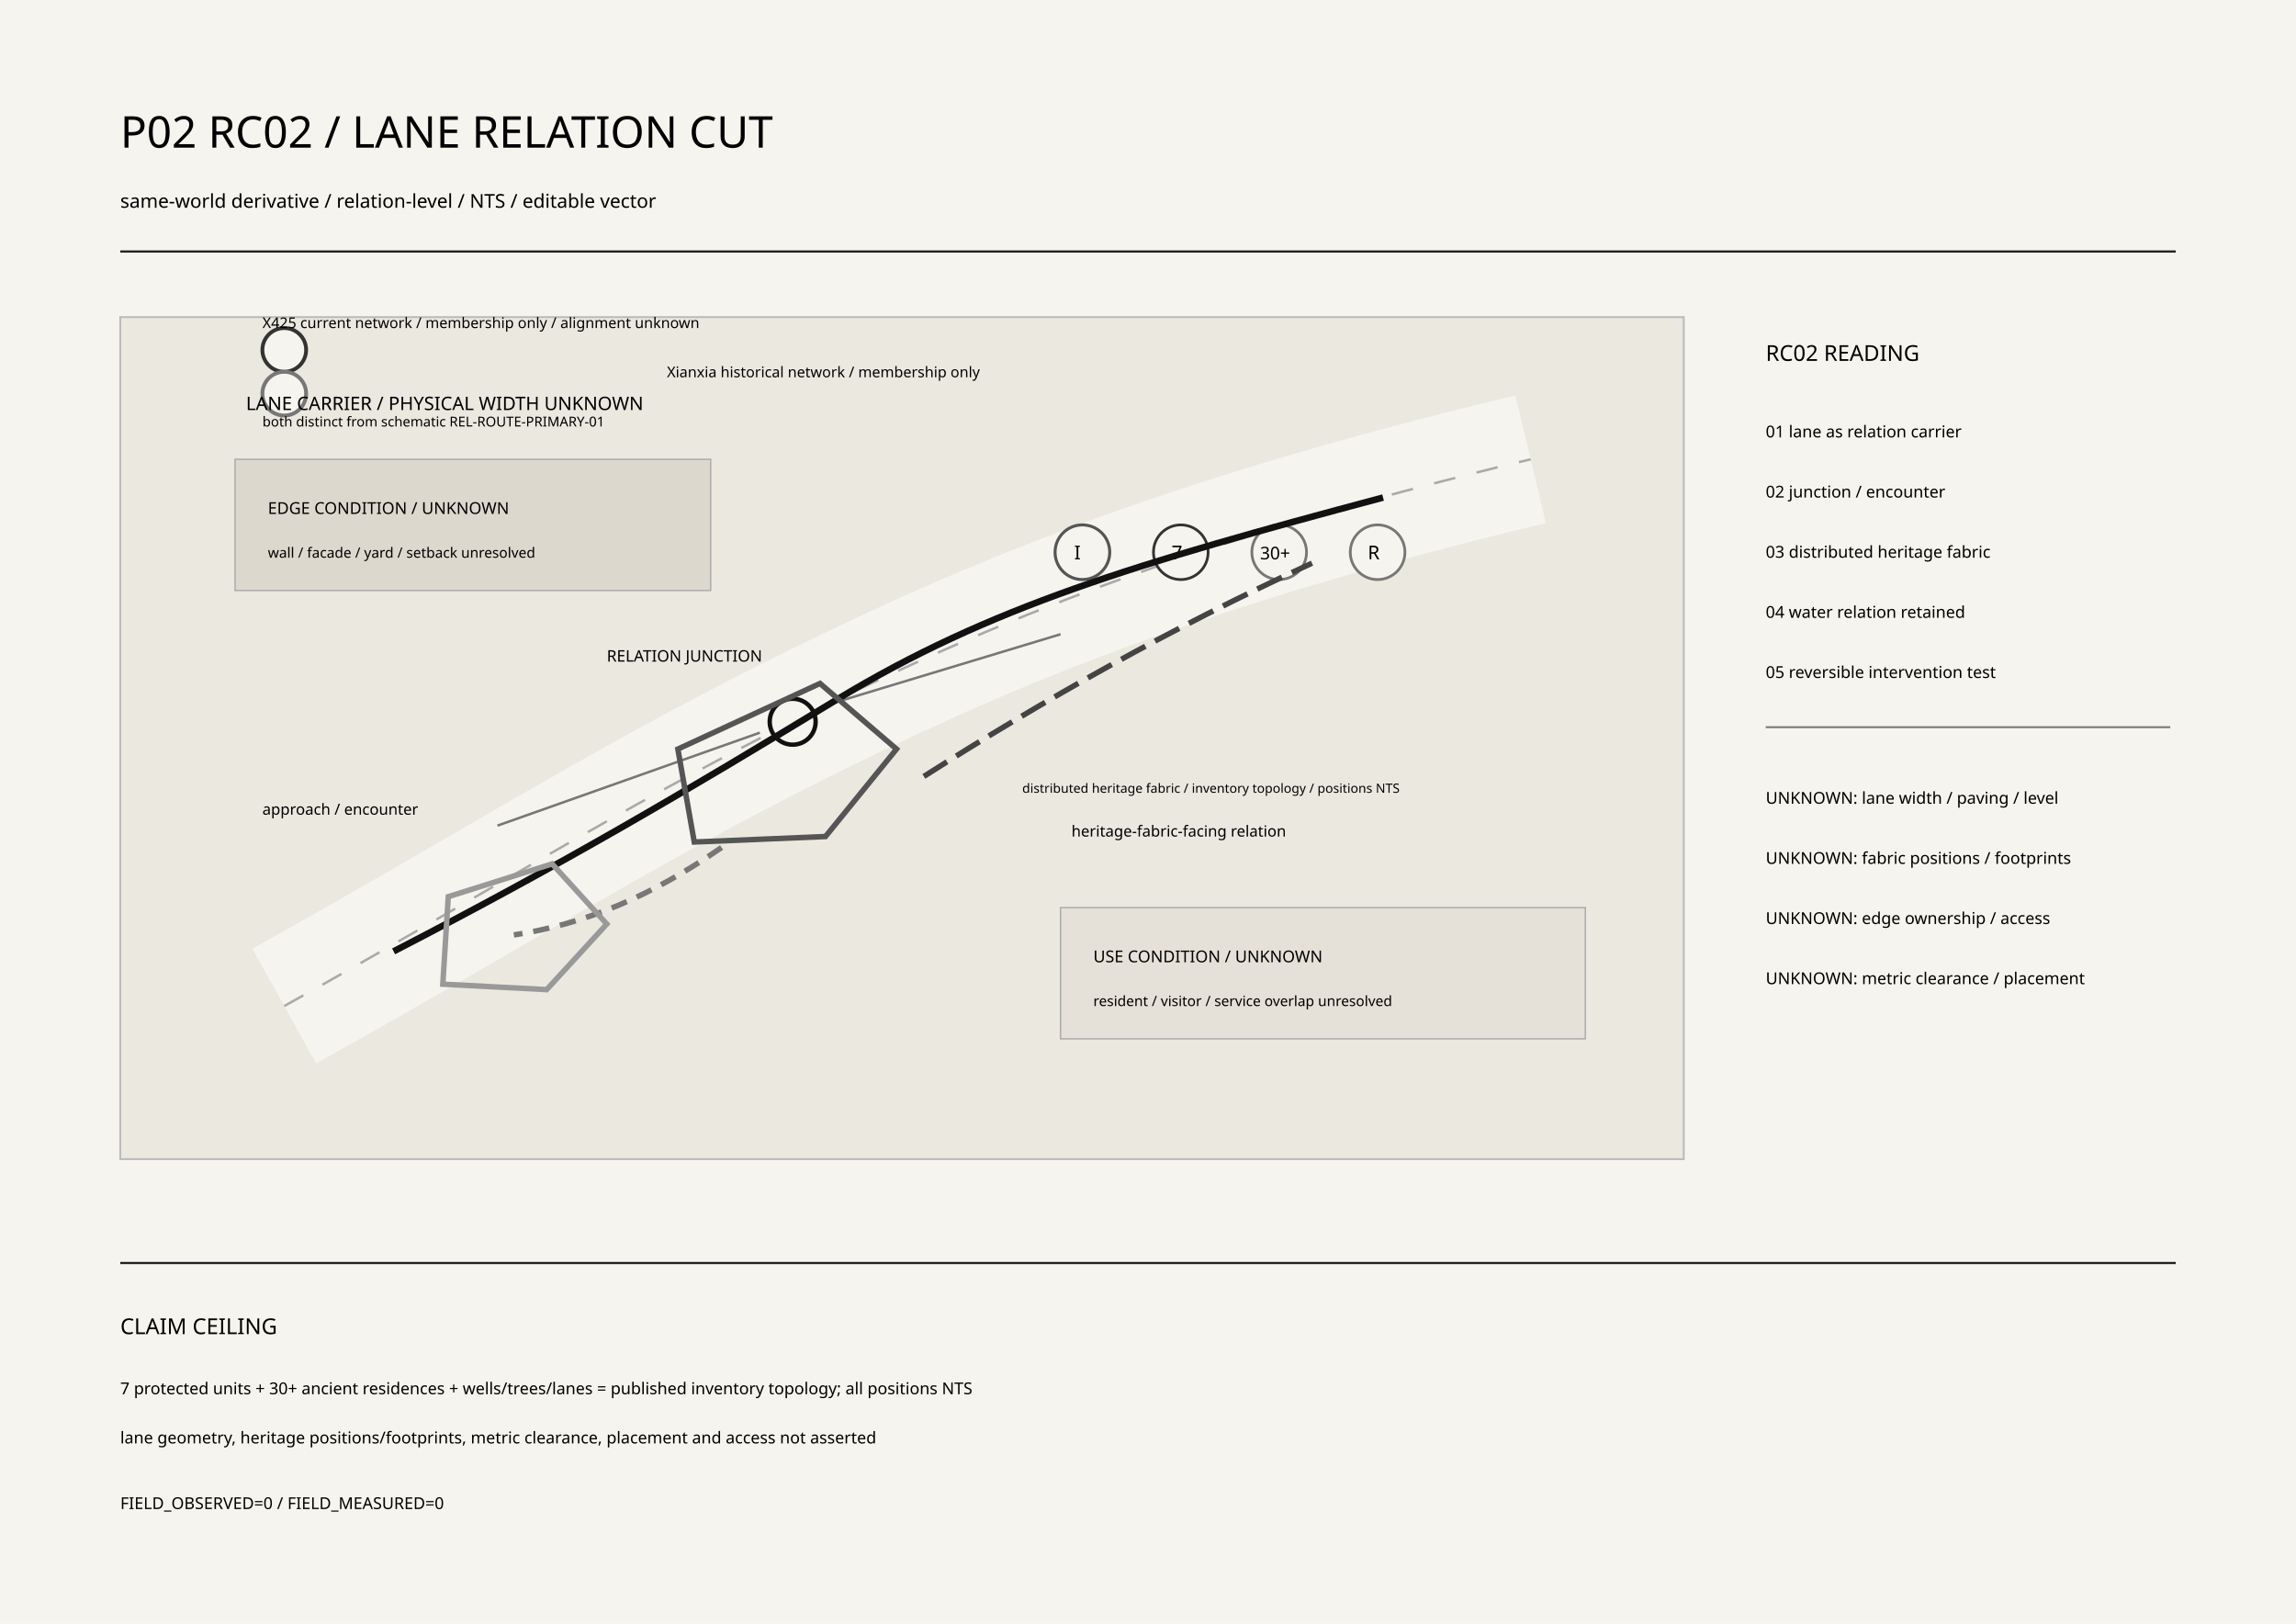
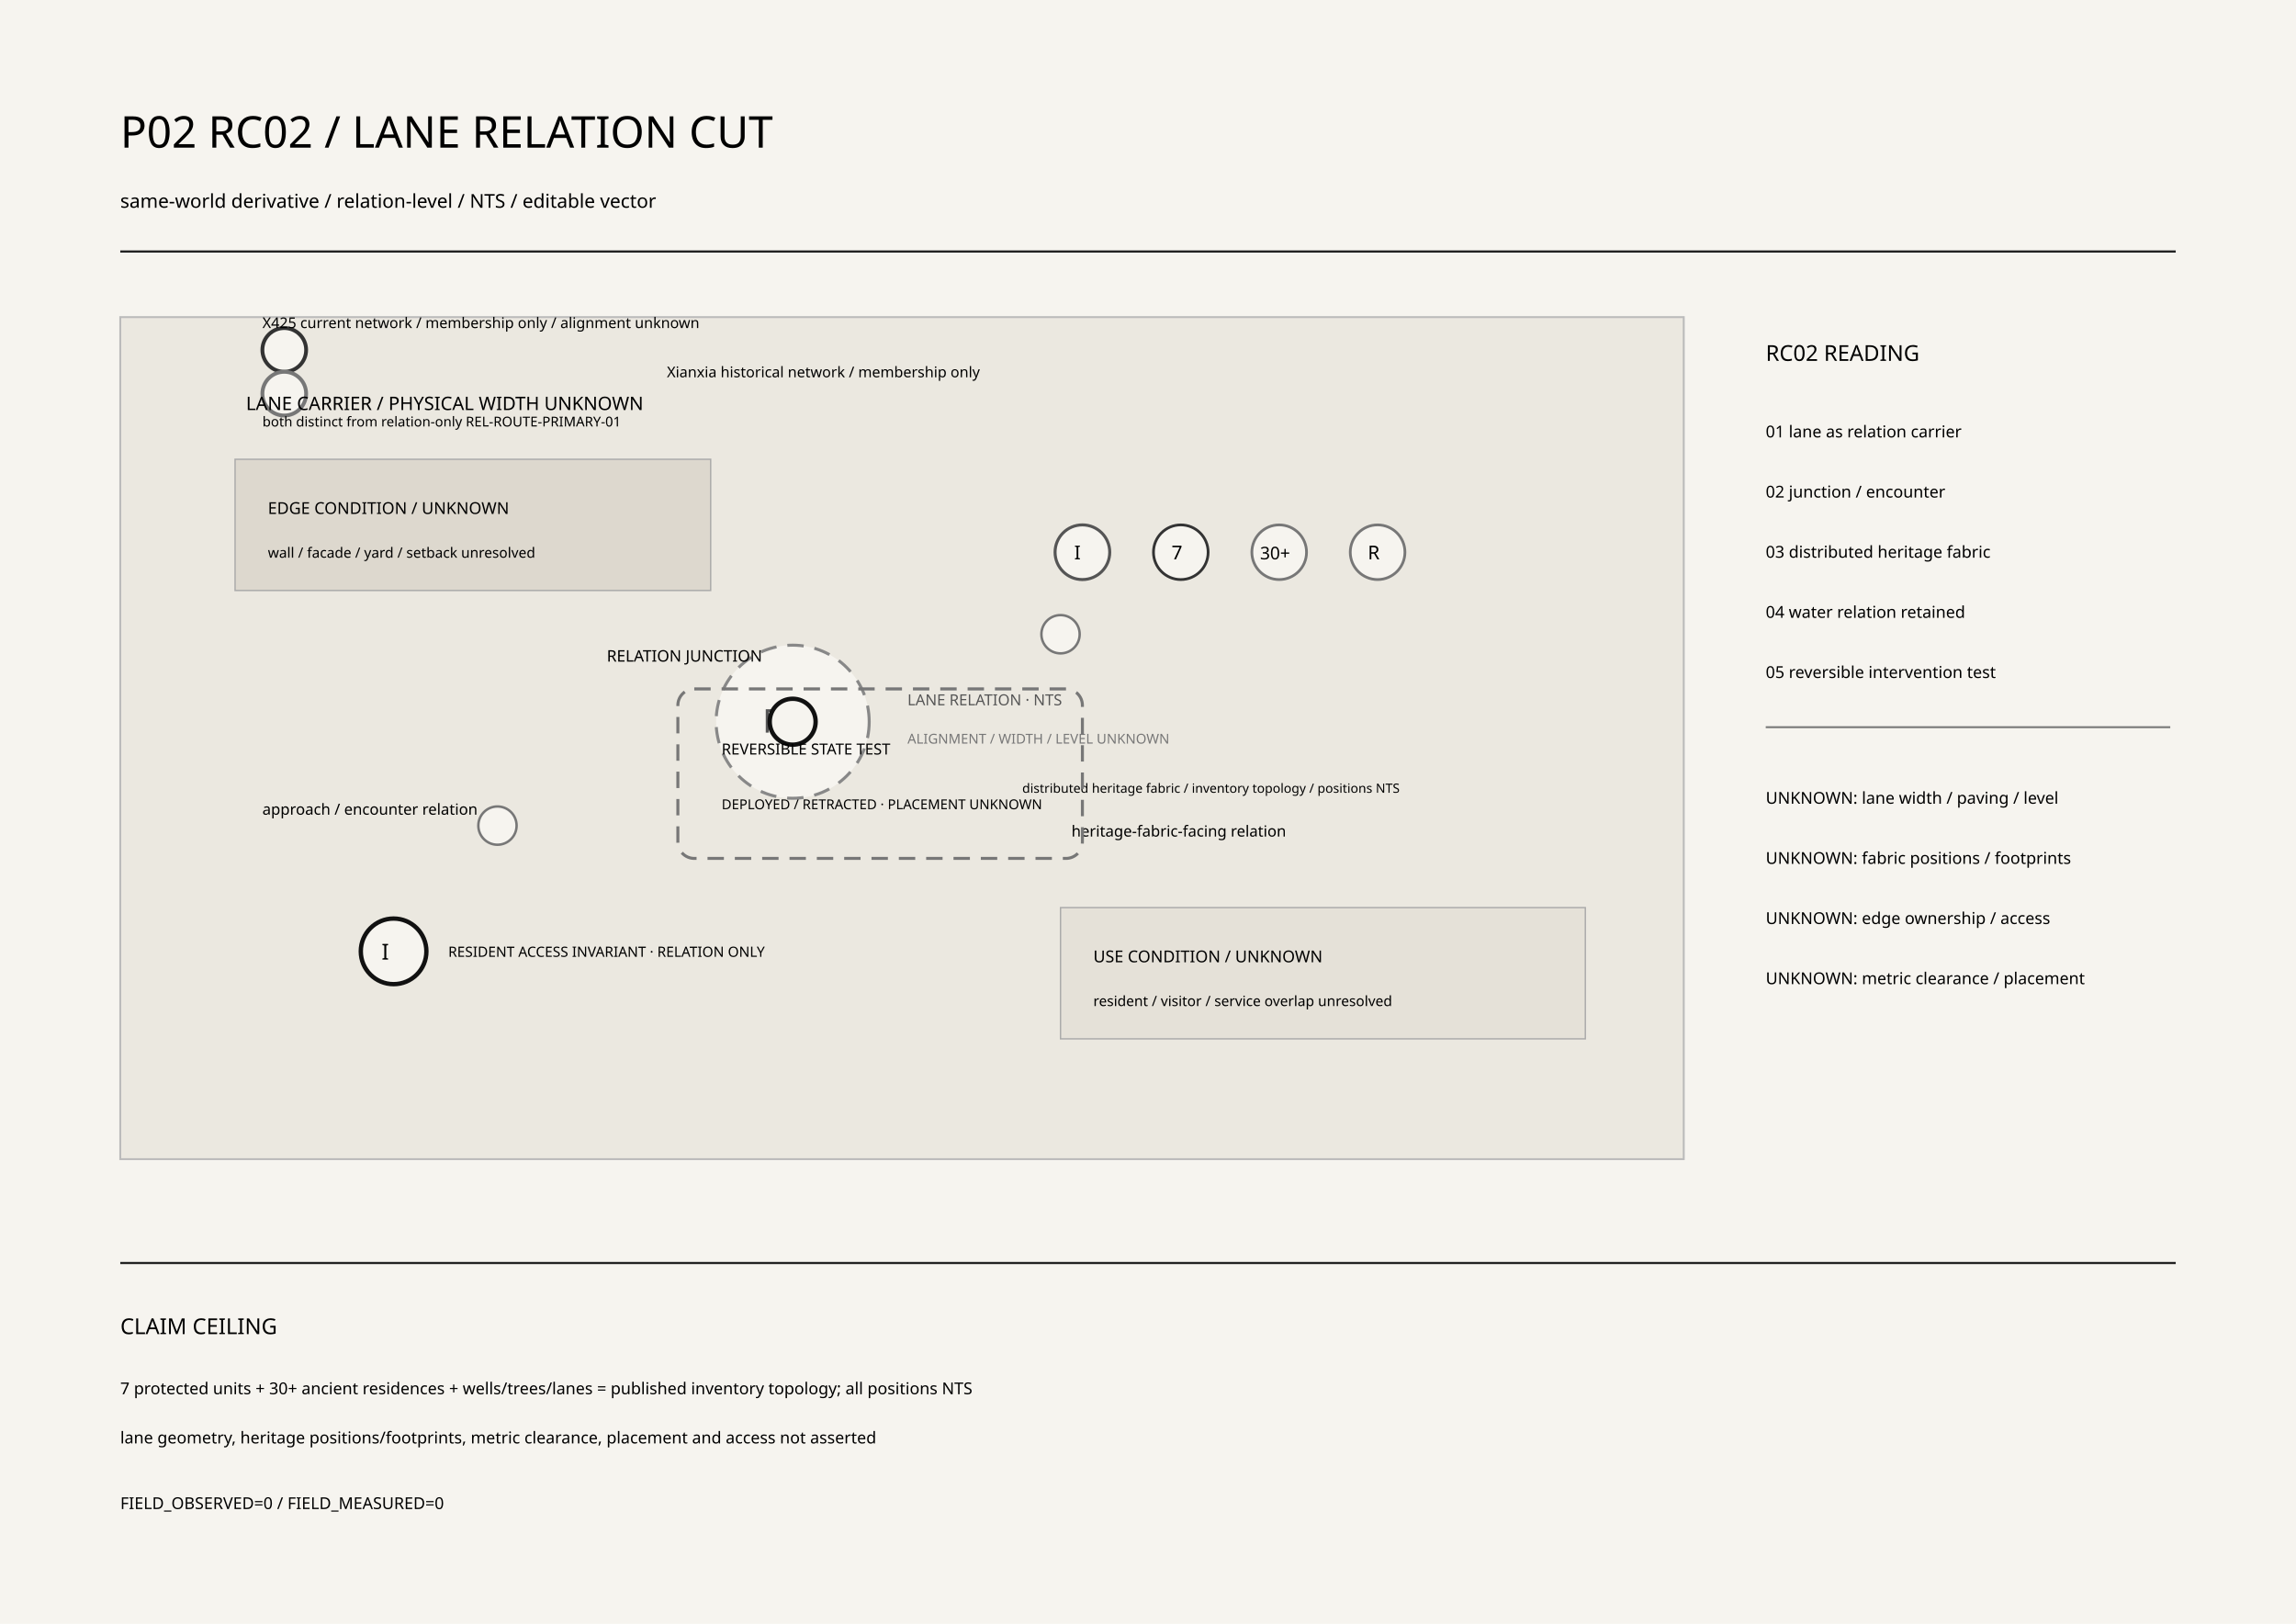
<svg xmlns="http://www.w3.org/2000/svg" width="420mm" height="297mm" viewBox="0 0 420 297">
  <rect width="420" height="297" fill="#f6f4ef" />
  <g id="L00-FRAME" font-family="sans-serif">
    <text x="22" y="27" font-size="8">P02 RC02 / LANE RELATION CUT</text>
    <text x="22" y="38" font-size="3.5">same-world derivative / relation-level / NTS / editable vector</text>
    <line x1="22" y1="46" x2="398" y2="46" stroke="#222" stroke-width="0.4" />
  </g>
  <g id="L08-CUT-FIELD">
    <rect x="22" y="58" width="286" height="154" fill="#ebe8e0" stroke="#bbb" stroke-width="0.35" />
-     <path d="M52 184 C88 164 113 148 145 132 S213 100 280 84" fill="none" stroke="#f6f4ef" stroke-width="24" />
-     <path d="M52 184 C88 164 113 148 145 132 S213 100 280 84" fill="none" stroke="#aaa" stroke-width="0.45" stroke-dasharray="4 4" />
+     <g id="RC02-LANE-RELATION-FIELD" font-family="sans-serif">
+       <circle cx="145" cy="132" r="14" fill="#f6f4ef" stroke="#888" stroke-width="0.55" stroke-dasharray="3 2" />
+       <text x="139.5" y="134" font-size="6" fill="#555">R</text>
+       <text x="166" y="129" font-size="2.8" fill="#555">LANE RELATION · NTS</text>
+       <text x="166" y="136" font-size="2.5" fill="#777">ALIGNMENT / WIDTH / LEVEL UNKNOWN</text>
+     </g>
  </g>
  <g id="L10-RELATIONS" fill="none">
    <g id="REL-ROUTE-PRIMARY-01">
      <circle cx="72" cy="92" r="5" fill="#f6f4ef" stroke="#222" stroke-width="0.7" />
      <text x="70.2" y="93.3" font-family="sans-serif" font-size="3.5">R</text>
    </g>
    <g id="REL-ROUTE-SECONDARY-01">
      <circle cx="88" cy="92" r="5" fill="#f6f4ef" stroke="#777" stroke-width="0.7" />
      <text x="86.2" y="93.3" font-family="sans-serif" font-size="3.5">R</text>
    </g>
    <g id="REL-WATER-01">
      <circle cx="104" cy="92" r="5" fill="#f6f4ef" stroke="#202020" stroke-width="0.7" />
      <text x="102.2" y="93.3" font-family="sans-serif" font-size="3.5">R</text>
    </g>
  </g>
  <g id="L11-HERITAGE-FABRIC" font-family="sans-serif">
    <g id="RC02-HERITAGE-FABRIC-EXTENT-NTS">
      <circle cx="198" cy="101" r="5" fill="#f6f4ef" stroke="#555" stroke-width="0.55" />
      <text x="196.5" y="102.3" font-size="3.5">I</text>
    </g>
    <g id="RC02-PROTECTED-UNITS-NTS">
      <circle cx="216" cy="101" r="5" fill="#f6f4ef" stroke="#333" stroke-width="0.5" />
      <text x="214.3" y="102.3" font-size="3.5">7</text>
    </g>
    <g id="RC02-ANCIENT-RESIDENCE-FABRIC-NTS">
      <circle cx="234" cy="101" r="5" fill="#f6f4ef" stroke="#777" stroke-width="0.5" />
      <text x="230.5" y="102.3" font-size="3.2">30+</text>
    </g>
    <g id="RC02-LANE-WELL-TREE-FABRIC-NTS">
      <circle cx="252" cy="101" r="5" fill="#f6f4ef" stroke="#777" stroke-width="0.5" />
      <text x="250.2" y="102.3" font-size="3.5">R</text>
    </g>
    <text x="187" y="145" font-size="2.35">distributed heritage fabric / inventory topology / positions NTS</text>
  </g>
  <g id="L14-NETWORK-SEMANTICS" font-family="sans-serif">
    <circle id="RC02-X425-NETWORK-MEMBERSHIP" cx="52" cy="64" r="4" fill="#f6f4ef" stroke="#333" stroke-width=".7" />
    <text x="48" y="60" font-size="2.7">X425 current network / membership only / alignment unknown</text>
    <circle id="RC02-XIANXIA-NETWORK-MEMBERSHIP" cx="52" cy="72" r="4" fill="#f6f4ef" stroke="#777" stroke-width=".7" />
    <text x="122" y="69" font-size="2.7">Xianxia historical network / membership only</text>
-     <text x="48" y="78" font-size="2.5">both distinct from schematic REL-ROUTE-PRIMARY-01</text>
+     <text x="48" y="78" font-size="2.5">both distinct from relation-only REL-ROUTE-PRIMARY-01</text>
  </g>
  <g id="L15-LANE" font-family="sans-serif">
    <text x="45" y="75" font-size="3.4">LANE CARRIER / PHYSICAL WIDTH UNKNOWN</text>
    <circle cx="145" cy="132" r="4.2" fill="#f6f4ef" stroke="#111" stroke-width="0.8" />
    <text x="111" y="121" font-size="2.9">RELATION JUNCTION</text>
-     <path d="M91 151 L139 134" stroke="#777" stroke-width="0.45" />
-     <text x="48" y="149" font-size="2.8">approach / encounter</text>
-     <path d="M151 129 L194 116" stroke="#777" stroke-width="0.45" />
-     <text x="196" y="153" font-size="2.8">heritage-fabric-facing relation</text>
+     <g id="RC02-RELATION-SEMANTICS">
+       <circle cx="91" cy="151" r="3.5" fill="#f6f4ef" stroke="#777" stroke-width="0.45" />
+       <text x="48" y="149" font-size="2.8">approach / encounter relation</text>
+       <circle cx="194" cy="116" r="3.5" fill="#f6f4ef" stroke="#777" stroke-width="0.45" />
+       <text x="196" y="153" font-size="2.8">heritage-fabric-facing relation</text>
+     </g>
  </g>
-   <g id="L18-INTERVENTION" fill="none">
-     <path id="RC02-RESIDENT-INVARIANT" d="M72 174 C103 158 125 145 153 128 S208 103 253 91" stroke="#111" stroke-width="1.2" />
-     <path id="RC02-DEPLOYED-LANE-FOOTPRINT" d="M124 137 L150 125 L164 137 L151 153 L127 154 Z" stroke="#555" />
-     <path id="RC02-RETRACT-VECTOR" d="M132 155 C119 164 107 169 94 171" stroke="#777" stroke-dasharray="3 2" />
-     <path id="RC02-RETRACTED-LANE-FOOTPRINT" d="M82 164 L101 158 L111 169 L100 181 L81 180 Z" stroke="#999" />
-     <path id="RC02-CLEAR-RELATION" d="M169 142 C191 128 214 115 240 103" stroke="#444" stroke-dasharray="5 2" />
+   <g id="L18-INTERVENTION" font-family="sans-serif">
+     <g id="RC02-RESIDENT-INVARIANT">
+       <circle cx="72" cy="174" r="6" fill="#f6f4ef" stroke="#111" stroke-width="0.8" />
+       <text x="69.8" y="175.5" font-size="4">I</text>
+       <text x="82" y="175" font-size="2.6">RESIDENT ACCESS INVARIANT · RELATION ONLY</text>
+     </g>
+     <g id="RC02-REVERSIBLE-STATE-TEST">
+       <rect x="124" y="126" width="74" height="31" rx="3" fill="none" stroke="#777" stroke-width="0.55" stroke-dasharray="3 2" />
+       <text x="132" y="138" font-size="2.8">REVERSIBLE STATE TEST</text>
+       <text x="132" y="148" font-size="2.5">DEPLOYED / RETRACTED · PLACEMENT UNKNOWN</text>
+     </g>
  </g>
  <g id="L20-STATE" font-family="sans-serif">
    <rect x="43" y="84" width="87" height="24" fill="#ddd8ce" stroke="#aaa" stroke-width="0.25" />
    <text x="49" y="94" font-size="3">EDGE CONDITION / UNKNOWN</text>
    <text x="49" y="102" font-size="2.6">wall / facade / yard / setback unresolved</text>
    <rect x="194" y="166" width="96" height="24" fill="#e5e1d8" stroke="#aaa" stroke-width="0.25" />
    <text x="200" y="176" font-size="3">USE CONDITION / UNKNOWN</text>
    <text x="200" y="184" font-size="2.6">resident / visitor / service overlap unresolved</text>
  </g>
  <g id="L30-READING" font-family="sans-serif">
    <text x="323" y="66" font-size="4">RC02 READING</text>
    <text x="323" y="80" font-size="3">01 lane as relation carrier</text>
    <text x="323" y="91" font-size="3">02 junction / encounter</text>
    <text x="323" y="102" font-size="3">03 distributed heritage fabric</text>
    <text x="323" y="113" font-size="3">04 water relation retained</text>
    <text x="323" y="124" font-size="3">05 reversible intervention test</text>
    <line x1="323" y1="133" x2="397" y2="133" stroke="#777" stroke-width="0.35" />
    <text x="323" y="147" font-size="3">UNKNOWN: lane width / paving / level</text>
    <text x="323" y="158" font-size="3">UNKNOWN: fabric positions / footprints</text>
    <text x="323" y="169" font-size="3">UNKNOWN: edge ownership / access</text>
    <text x="323" y="180" font-size="3">UNKNOWN: metric clearance / placement</text>
  </g>
  <g id="L40-CLAIM" font-family="sans-serif">
    <line x1="22" y1="231" x2="398" y2="231" stroke="#222" stroke-width="0.4" />
    <text x="22" y="244" font-size="4">CLAIM CEILING</text>
    <text x="22" y="255" font-size="3">7 protected units + 30+ ancient residences + wells/trees/lanes = published inventory topology; all positions NTS</text>
    <text x="22" y="264" font-size="3">lane geometry, heritage positions/footprints, metric clearance, placement and access not asserted</text>
    <text x="22" y="276" font-size="3">FIELD_OBSERVED=0 / FIELD_MEASURED=0</text>
  </g>
</svg>
